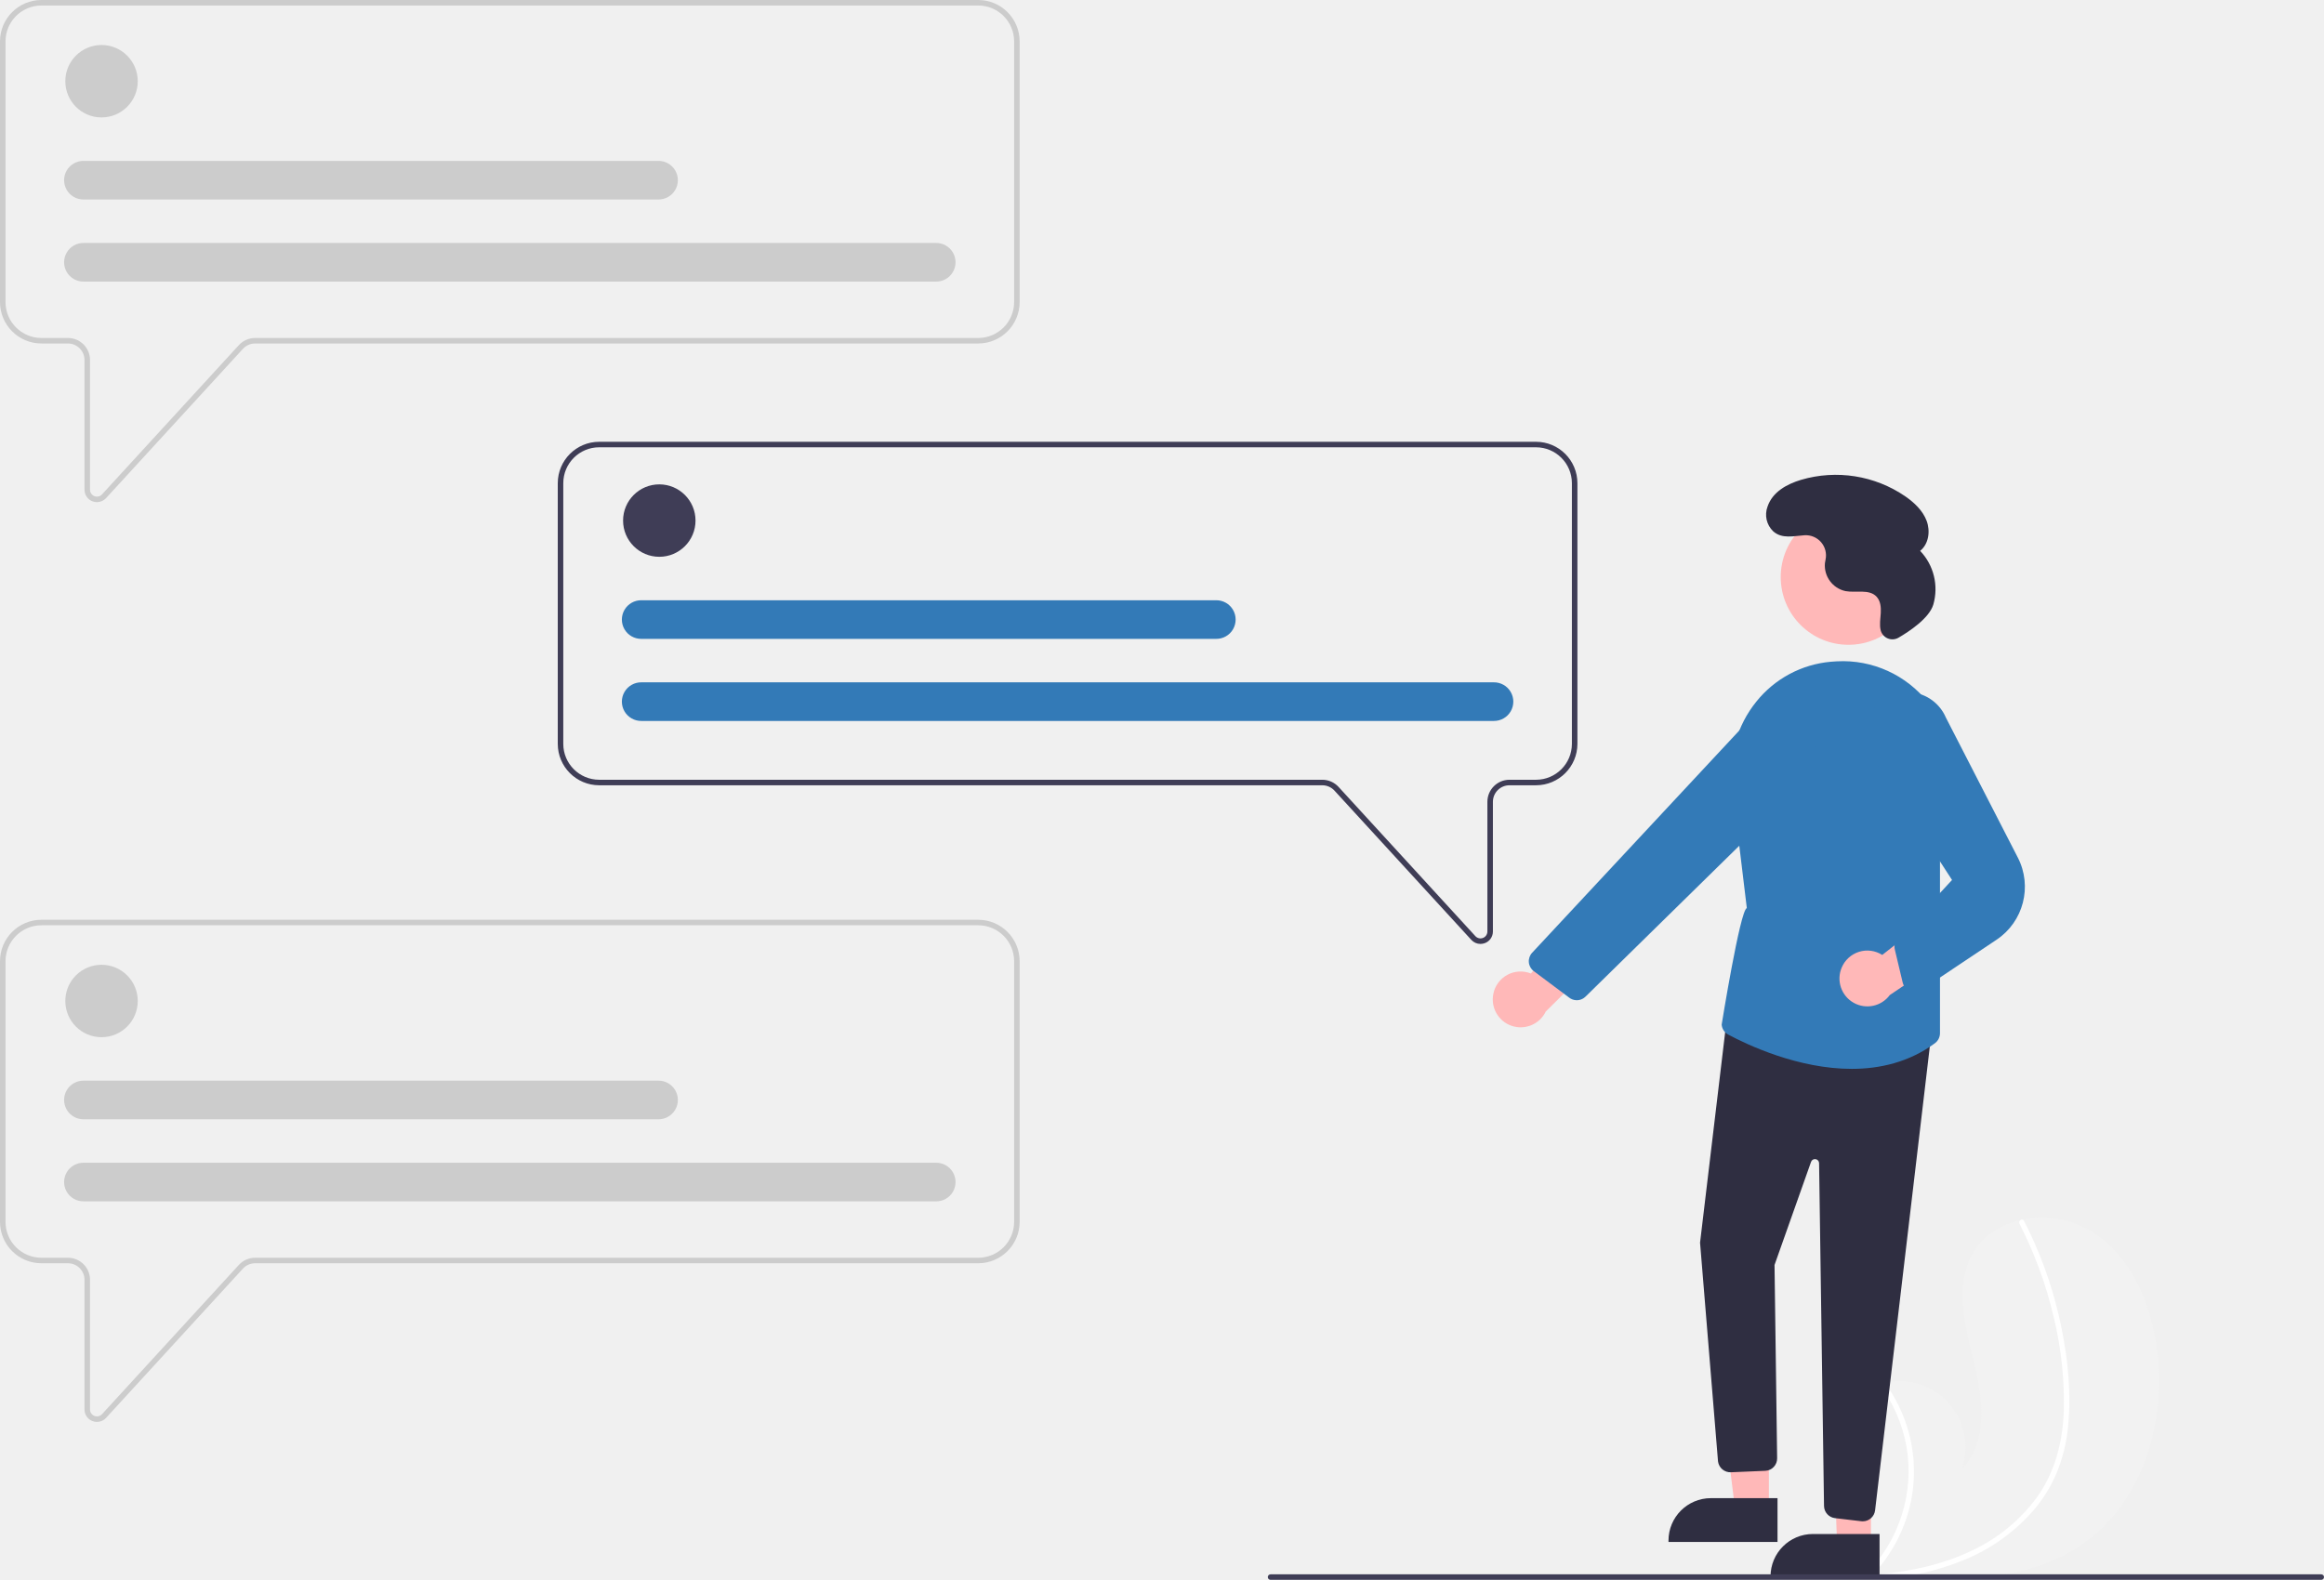
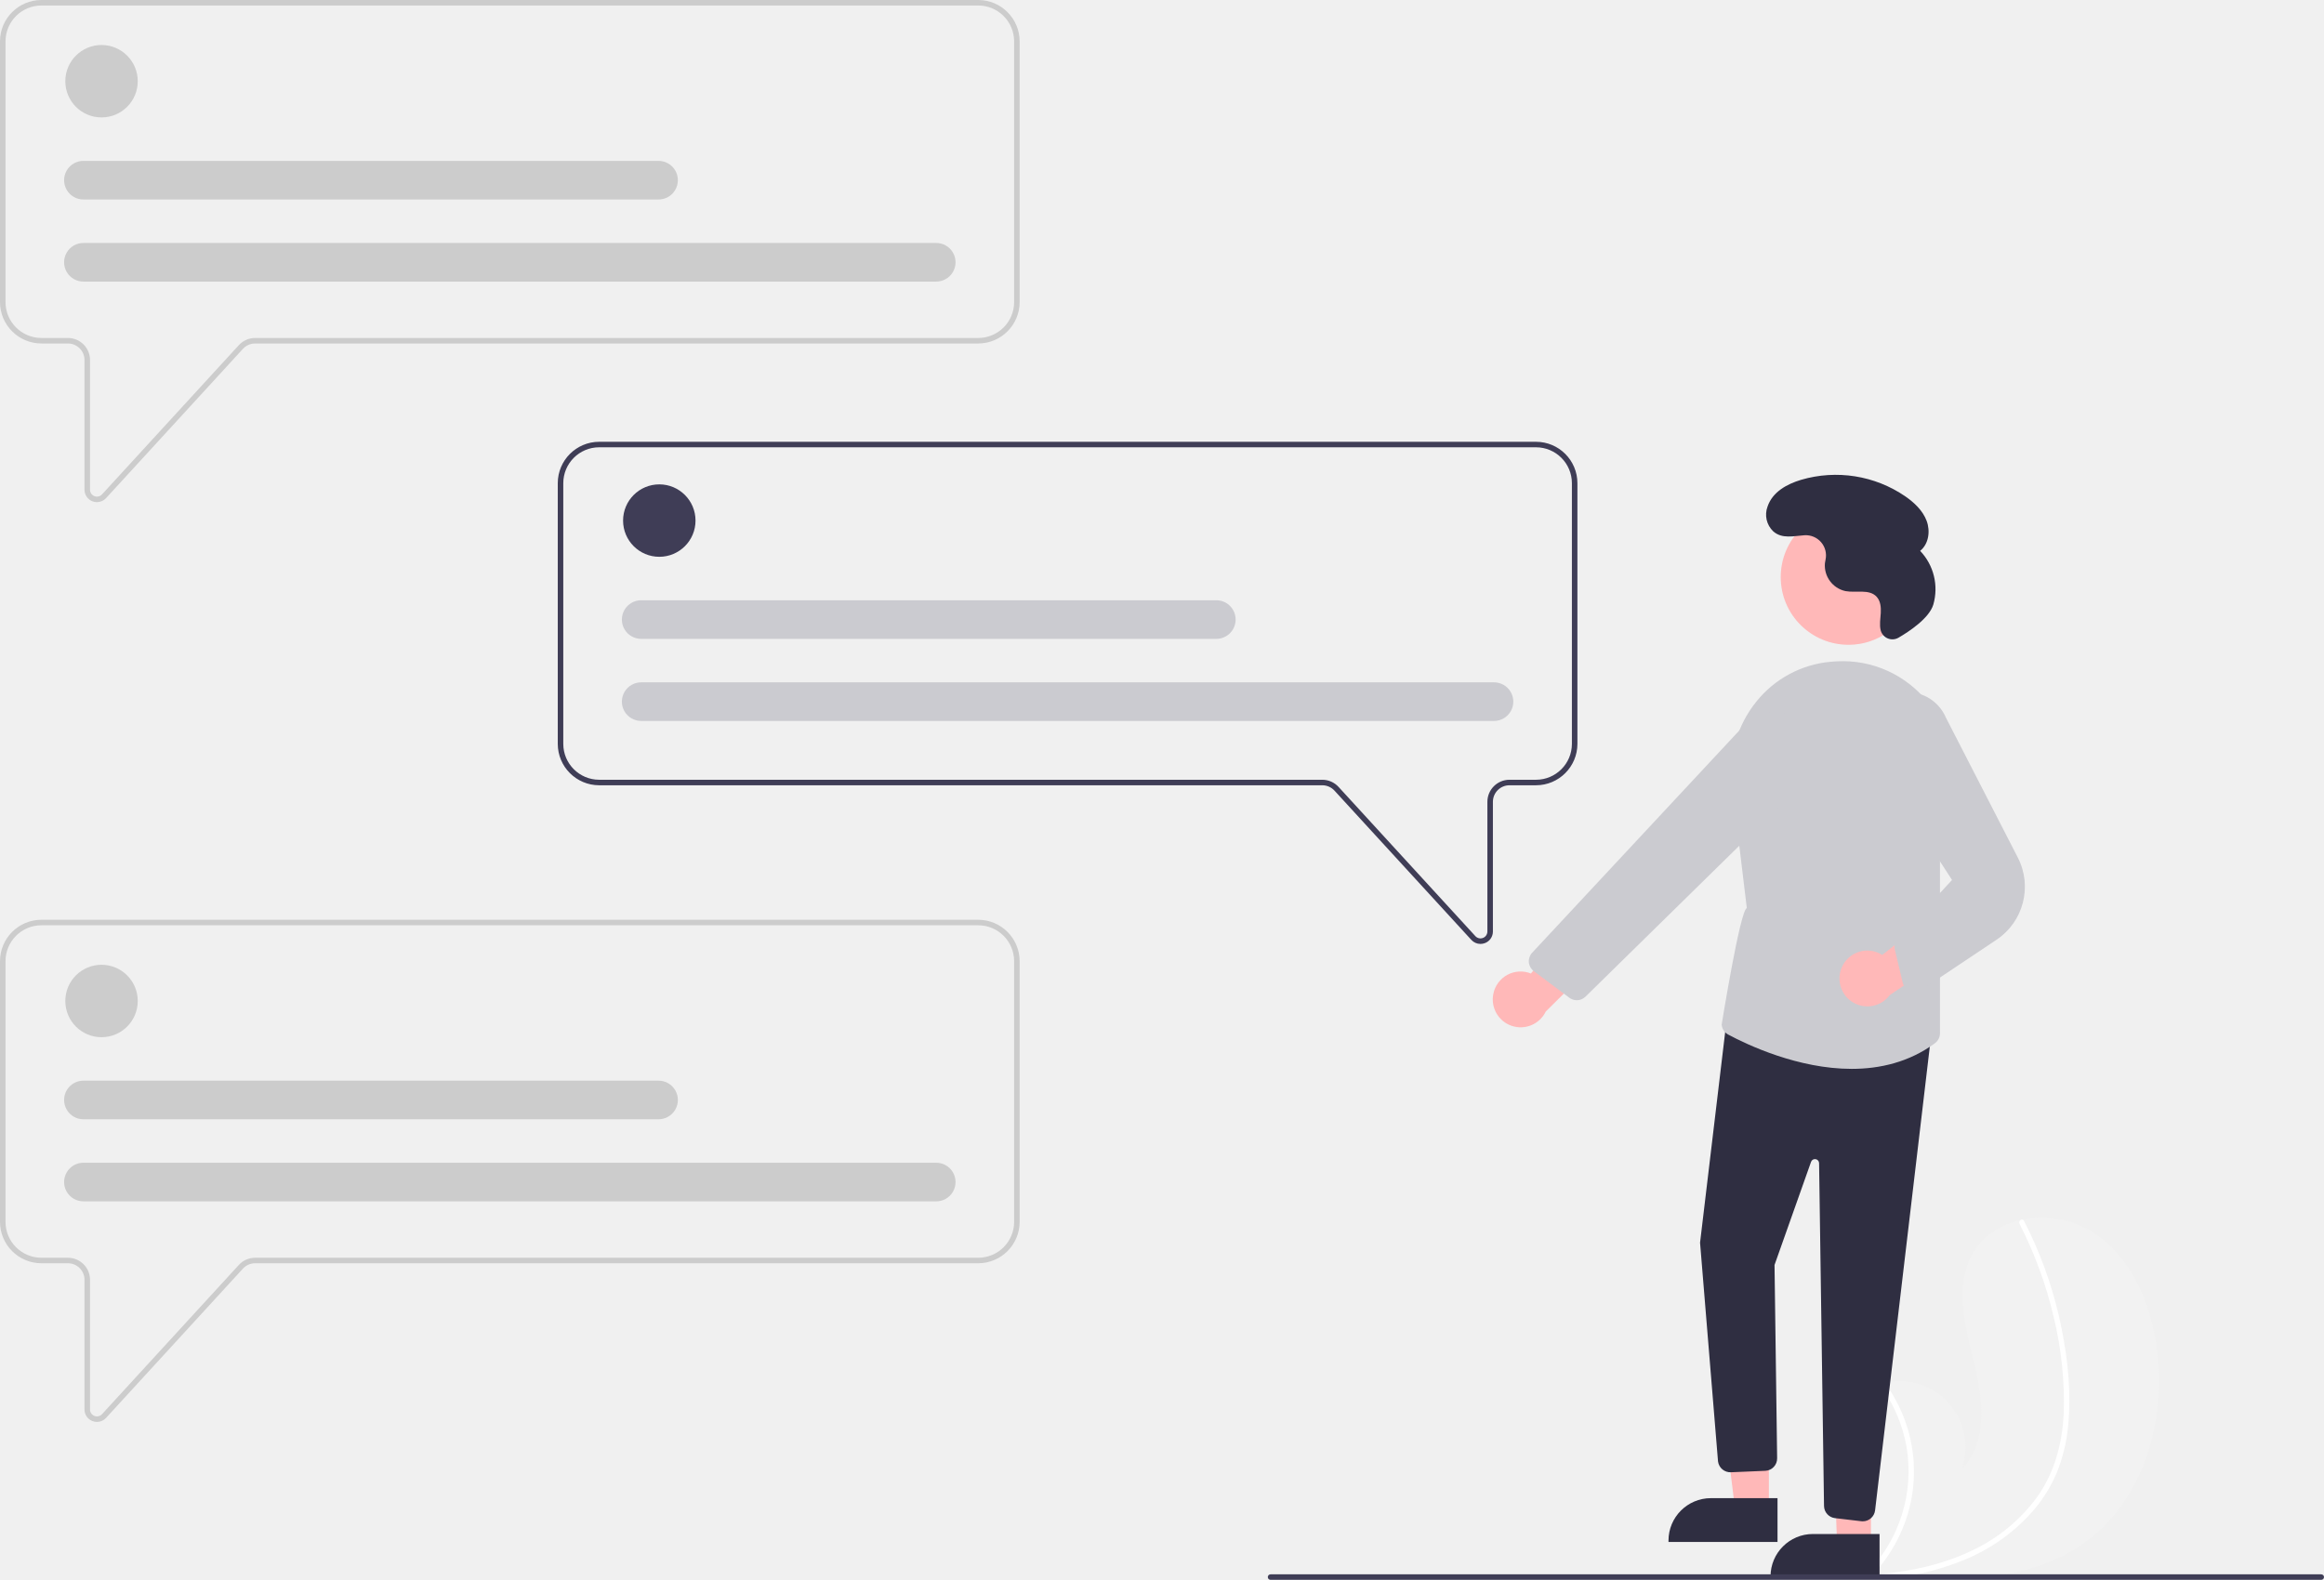
<svg xmlns="http://www.w3.org/2000/svg" data-name="Layer 1" width="842.73" height="573" viewBox="0 0 842.73 573">
  <path d="M934.654,722.905c-18.901,13.616-43.394,14.3-67.07,12.627-3.306-.233-6.589-.507-9.841-.802-.02-.005-.045-.003-.065-.008-.156-.015-.313-.03-.462-.039-.671-.063-1.343-.126-2.008-.189l.157.3.493.93c-.177-.311-.354-.616-.531-.927-.052-.093-.111-.186-.162-.28-6.133-10.673-12.217-21.738-13.768-33.926-1.604-12.65,2.904-26.974,14.037-33.192a22.467,22.467,0,0,1,4.61-1.931c.666-.202,1.341-.366,2.023-.512A24.081,24.081,0,0,1,890.07,696.26c9.439-9.679,7.678-25.381,4.422-38.504-3.262-13.123-7.212-27.725-.576-39.512,3.689-6.561,10.175-10.631,17.454-12.271.223-.048.446-.096.67-.138a35.144,35.144,0,0,1,25.249,4.424c13.919,8.771,21.068,25.401,23.388,41.692C964.416,678.167,956.143,707.423,934.654,722.905Z" transform="translate(-178.635 -163.5)" fill="#f2f2f2" />
  <path d="M928.552,680.882a59.742,59.742,0,0,1-4.123,16.835,51.875,51.875,0,0,1-8.054,13.156,66.465,66.465,0,0,1-25.531,18.409,95.659,95.659,0,0,1-23.26,6.25c-3.306-.233-6.589-.507-9.841-.802-.02-.005-.045-.003-.065-.008-.156-.015-.313-.03-.462-.039-.671-.063-1.343-.126-2.008-.189l.157.3.493.93c-.177-.311-.354-.616-.531-.927-.052-.093-.111-.186-.162-.28a52.878,52.878,0,0,0,14.82-46.256,53.331,53.331,0,0,0-9.94-22.792c.666-.202,1.341-.366,2.023-.512a55.293,55.293,0,0,1,5.044,8.354,54.18,54.18,0,0,1,4.674,33.706,55.393,55.393,0,0,1-14.034,27.629c.631-.044,1.269-.096,1.893-.153,11.818-1.001,23.613-3.542,34.332-8.746A61.833,61.833,0,0,0,917.138,706.74c6.492-8.953,9.353-19.723,9.844-30.669a129.429,129.429,0,0,0-3.674-35.039,147.068,147.068,0,0,0-12.358-33.663,1.057,1.057,0,0,1,.42-1.396.899.899,0,0,1,.67-.138.783.783,0,0,1,.517.443c.676,1.319,1.339,2.638,1.977,3.973a148.738,148.738,0,0,1,11.644,34.924C928.527,656.827,929.781,669.016,928.552,680.882Z" transform="translate(-178.635 -163.5)" fill="#fff" />
  <path d="M213.795,345.626a4.535,4.535,0,0,1-1.645-.311,4.475,4.475,0,0,1-2.87-4.196v-47.033a6.012,6.012,0,0,0-6.005-6.005h-9.631A15.026,15.026,0,0,1,178.635,273.072v-94.562A15.026,15.026,0,0,1,193.644,163.5H533.37a15.026,15.026,0,0,1,15.009,15.009v94.562a15.026,15.026,0,0,1-15.009,15.009H271.15a6.021,6.021,0,0,0-4.427,1.947l-49.622,54.133A4.476,4.476,0,0,1,213.795,345.626ZM193.644,165.5A13.024,13.024,0,0,0,180.635,178.509v94.562a13.024,13.024,0,0,0,13.009,13.009h9.631a8.014,8.014,0,0,1,8.005,8.005v47.033a2.503,2.503,0,0,0,4.347,1.691l49.622-54.133a8.026,8.026,0,0,1,5.901-2.596H533.37a13.024,13.024,0,0,0,13.009-13.009v-94.562A13.024,13.024,0,0,0,533.37,165.5Z" transform="translate(-178.635 -163.5)" fill="#ccc" />
  <circle cx="36.816" cy="29.456" r="13.134" fill="#ccc" />
  <path d="M518.047,265.63H208.967a7.005,7.005,0,1,1,0-14.009H518.047a7.005,7.005,0,1,1,0,14.009Z" transform="translate(-178.635 -163.5)" fill="#ccc" />
  <path d="M417.355,235.86H208.967a7.005,7.005,0,1,1,0-14.009H417.355a7.005,7.005,0,1,1,0,14.009Z" transform="translate(-178.635 -163.5)" fill="#ccc" />
  <path d="M213.795,679.222a4.535,4.535,0,0,1-1.645-.311,4.475,4.475,0,0,1-2.87-4.196v-47.033a6.012,6.012,0,0,0-6.005-6.005h-9.631A15.026,15.026,0,0,1,178.635,606.668v-94.562a15.026,15.026,0,0,1,15.009-15.009H533.37a15.026,15.026,0,0,1,15.009,15.009V606.668a15.026,15.026,0,0,1-15.009,15.009H271.15a6.021,6.021,0,0,0-4.427,1.947l-49.622,54.133A4.476,4.476,0,0,1,213.795,679.222Zm-20.151-180.126A13.024,13.024,0,0,0,180.635,512.105V606.668a13.024,13.024,0,0,0,13.009,13.009h9.631a8.014,8.014,0,0,1,8.005,8.005v47.033a2.503,2.503,0,0,0,4.347,1.691l49.622-54.133a8.026,8.026,0,0,1,5.901-2.596H533.37A13.024,13.024,0,0,0,546.379,606.668v-94.562a13.024,13.024,0,0,0-13.009-13.009Z" transform="translate(-178.635 -163.5)" fill="#ccc" />
  <path d="M715.478,505.857a4.475,4.475,0,0,1-3.307-1.464l-49.622-54.133a6.02,6.02,0,0,0-4.426-1.947H395.903a15.026,15.026,0,0,1-15.009-15.009v-94.562a15.026,15.026,0,0,1,15.009-15.009H735.629a15.026,15.026,0,0,1,15.009,15.009v94.562a15.026,15.026,0,0,1-15.009,15.009h-9.631a6.012,6.012,0,0,0-6.005,6.005v47.033a4.474,4.474,0,0,1-2.87,4.196A4.526,4.526,0,0,1,715.478,505.857Zm-319.575-180.126a13.024,13.024,0,0,0-13.009,13.009v94.562a13.024,13.024,0,0,0,13.009,13.009H658.123a8.024,8.024,0,0,1,5.9,2.596l49.622,54.133a2.503,2.503,0,0,0,4.347-1.691V454.317a8.014,8.014,0,0,1,8.005-8.005h9.631a13.024,13.024,0,0,0,13.009-13.009v-94.562a13.024,13.024,0,0,0-13.009-13.009Z" transform="translate(-178.635 -163.5)" fill="#3f3d56" />
  <circle cx="36.816" cy="363.053" r="13.134" fill="#ccc" />
  <path d="M518.047,599.226H208.967a7.005,7.005,0,1,1,0-14.009H518.047a7.005,7.005,0,1,1,0,14.009Z" transform="translate(-178.635 -163.5)" fill="#ccc" />
  <path d="M417.355,569.456H208.967a7.005,7.005,0,1,1,0-14.009H417.355a7.005,7.005,0,1,1,0,14.009Z" transform="translate(-178.635 -163.5)" fill="#ccc" />
  <circle cx="239.075" cy="188.812" r="13.134" fill="#3f3d56" />
-   <path d="M720.306,424.985H411.226a7.005,7.005,0,1,1,0-14.009H720.306a7.005,7.005,0,1,1,0,14.009Z" transform="translate(-178.635 -163.5)" fill="#337ab7" />
-   <path d="M619.614,395.215H411.226a7.005,7.005,0,1,1,0-14.009H619.614a7.005,7.005,0,1,1,0,14.009Z" transform="translate(-178.635 -163.5)" fill="#337ab7" />
+   <path d="M720.306,424.985H411.226a7.005,7.005,0,1,1,0-14.009H720.306a7.005,7.005,0,1,1,0,14.009Z" transform="translate(-178.635 -163.5)" fill="#cbcbd0" />
+   <path d="M619.614,395.215H411.226a7.005,7.005,0,1,1,0-14.009H619.614a7.005,7.005,0,1,1,0,14.009Z" transform="translate(-178.635 -163.5)" fill="#cbcbd0" />
  <path d="M720.171,523.859a10.056,10.056,0,0,1,13.594-7.277l23.459-26.956,4.983,17.889-23.041,22.856a10.11,10.11,0,0,1-18.995-6.511Z" transform="translate(-178.635 -163.5)" fill="#ffb8b8" />
  <circle cx="670.29" cy="209.301" r="24.561" fill="#ffb8b8" />
  <polygon points="641.436 547.373 629.177 547.372 623.344 500.084 641.439 500.085 641.436 547.373" fill="#ffb8b8" />
  <path d="M823.198,722.757l-39.531-.001v-.5a15.386,15.386,0,0,1,15.386-15.386h.001l24.144.001Z" transform="translate(-178.635 -163.5)" fill="#2f2e41" />
  <polygon points="678.436 560.373 666.177 560.372 664.479 514.214 678.439 513.085 678.436 560.373" fill="#ffb8b8" />
  <path d="M860.198,735.757l-39.531-.001v-.5a15.386,15.386,0,0,1,15.386-15.386h.001l24.144.001Z" transform="translate(-178.635 -163.5)" fill="#2f2e41" />
  <path d="M853.584,715.243l-9.547-1.124a4.512,4.512,0,0,1-3.974-4.404l-1.789-124.339a1.5,1.5,0,0,0-2.914-.479L822.115,622.297l.947,70.102a4.498,4.498,0,0,1-4.229,4.553l-12.464.529a4.527,4.527,0,0,1-4.744-3.925l-6.51-79.301-.004-.05,9.877-82.819,74.183,5.367L858.579,711.302a4.507,4.507,0,0,1-4.466,3.973A4.4,4.4,0,0,1,853.584,715.243Z" transform="translate(-178.635 -163.5)" fill="#2f2e41" />
-   <path d="M805.306,538.728a4.473,4.473,0,0,1-2.355-3.618s6.671-41.484,9.115-42.263l-5.349-44.363a40.909,40.909,0,0,1,8.781-30.49A39.013,39.013,0,0,1,842.53,403.511q1.121-.101,2.23-.154a39.369,39.369,0,0,1,33.134,15.082,40.12,40.12,0,0,1,7.219,36.406l-3,10.439v72.956a4.555,4.555,0,0,1-1.862,3.653c-9.341,6.855-19.897,9.279-30.156,9.279C830.686,551.173,812.34,542.493,805.306,538.728Z" transform="translate(-178.635 -163.5)" fill="#337ab7" />
-   <path d="M747.716,525.377,734.814,515.729a4.499,4.499,0,0,1-.597-6.672l76.863-82.474A15.053,15.053,0,0,1,830.601,424.507l0.0 0a14.978,14.978,0,0,1,1.925,22.976L753.563,524.985a4.472,4.472,0,0,1-5.362.709A4.621,4.621,0,0,1,747.716,525.377Z" transform="translate(-178.635 -163.5)" fill="#337ab7" />
+   <path d="M805.306,538.728a4.473,4.473,0,0,1-2.355-3.618s6.671-41.484,9.115-42.263l-5.349-44.363a40.909,40.909,0,0,1,8.781-30.49A39.013,39.013,0,0,1,842.53,403.511q1.121-.101,2.23-.154a39.369,39.369,0,0,1,33.134,15.082,40.12,40.12,0,0,1,7.219,36.406l-3,10.439v72.956a4.555,4.555,0,0,1-1.862,3.653c-9.341,6.855-19.897,9.279-30.156,9.279C830.686,551.173,812.34,542.493,805.306,538.728Z" transform="translate(-178.635 -163.5)" fill="#cbcbd0" />
+   <path d="M747.716,525.377,734.814,515.729a4.499,4.499,0,0,1-.597-6.672l76.863-82.474A15.053,15.053,0,0,1,830.601,424.507l0.0 0a14.978,14.978,0,0,1,1.925,22.976L753.563,524.985a4.472,4.472,0,0,1-5.362.709A4.621,4.621,0,0,1,747.716,525.377Z" transform="translate(-178.635 -163.5)" fill="#cbcbd0" />
  <path d="M846.465,514.457A10.056,10.056,0,0,1,861.18,509.85l28.086-22.094,1.55,18.505L863.907,524.405a10.11,10.11,0,0,1-17.442-9.948Z" transform="translate(-178.635 -163.5)" fill="#ffb8b8" />
-   <path d="M871.604,523.082a4.464,4.464,0,0,1-3.023-3.249l-2.837-11.916a4.437,4.437,0,0,1,1.65-4.612l19.089-20.645-28.079-43.296a15.248,15.248,0,0,1-.462-18.626,15.242,15.242,0,0,1,26.295,2.994l26.104,50.811a23.118,23.118,0,0,1-7.721,29.795L875.944,522.158a4.461,4.461,0,0,1-2.97,1.137A4.549,4.549,0,0,1,871.604,523.082Z" transform="translate(-178.635 -163.5)" fill="#337ab7" />
+   <path d="M871.604,523.082a4.464,4.464,0,0,1-3.023-3.249l-2.837-11.916a4.437,4.437,0,0,1,1.65-4.612l19.089-20.645-28.079-43.296a15.248,15.248,0,0,1-.462-18.626,15.242,15.242,0,0,1,26.295,2.994l26.104,50.811a23.118,23.118,0,0,1-7.721,29.795L875.944,522.158a4.461,4.461,0,0,1-2.97,1.137A4.549,4.549,0,0,1,871.604,523.082Z" transform="translate(-178.635 -163.5)" fill="#cbcbd0" />
  <path d="M867.125,394.758a4.398,4.398,0,0,1-6.493-2.565l-.015-.061c-.5-2.044-.105-4.182.024-6.282s-.089-4.405-1.527-5.941c-2.681-2.863-7.414-1.312-11.271-2.019a9.511,9.511,0,0,1-7.453-10.117c.053-.437.136-.874.23-1.311a7.325,7.325,0,0,0-7.651-8.83c-3.893.244-8.091,1.446-11.329-1.421a8.351,8.351,0,0,1-2.053-8.992c1.812-5.321,6.997-8.129,12.135-9.685a44.588,44.588,0,0,1,37.826,5.999c3.263,2.274,6.314,5.136,7.719,8.856s.762,8.427-2.349,10.904a20.123,20.123,0,0,1,4.765,19.521C878.167,387.794,870.829,392.6,867.125,394.758Z" transform="translate(-178.635 -163.5)" fill="#2f2e41" />
  <path d="M1021.365,735.5a1.003,1.003,0,0,1-1,1h-381a1,1,0,0,1,0-2h381A1.003,1.003,0,0,1,1021.365,735.5Z" transform="translate(-178.635 -163.5)" fill="#3f3d56" />
</svg>
